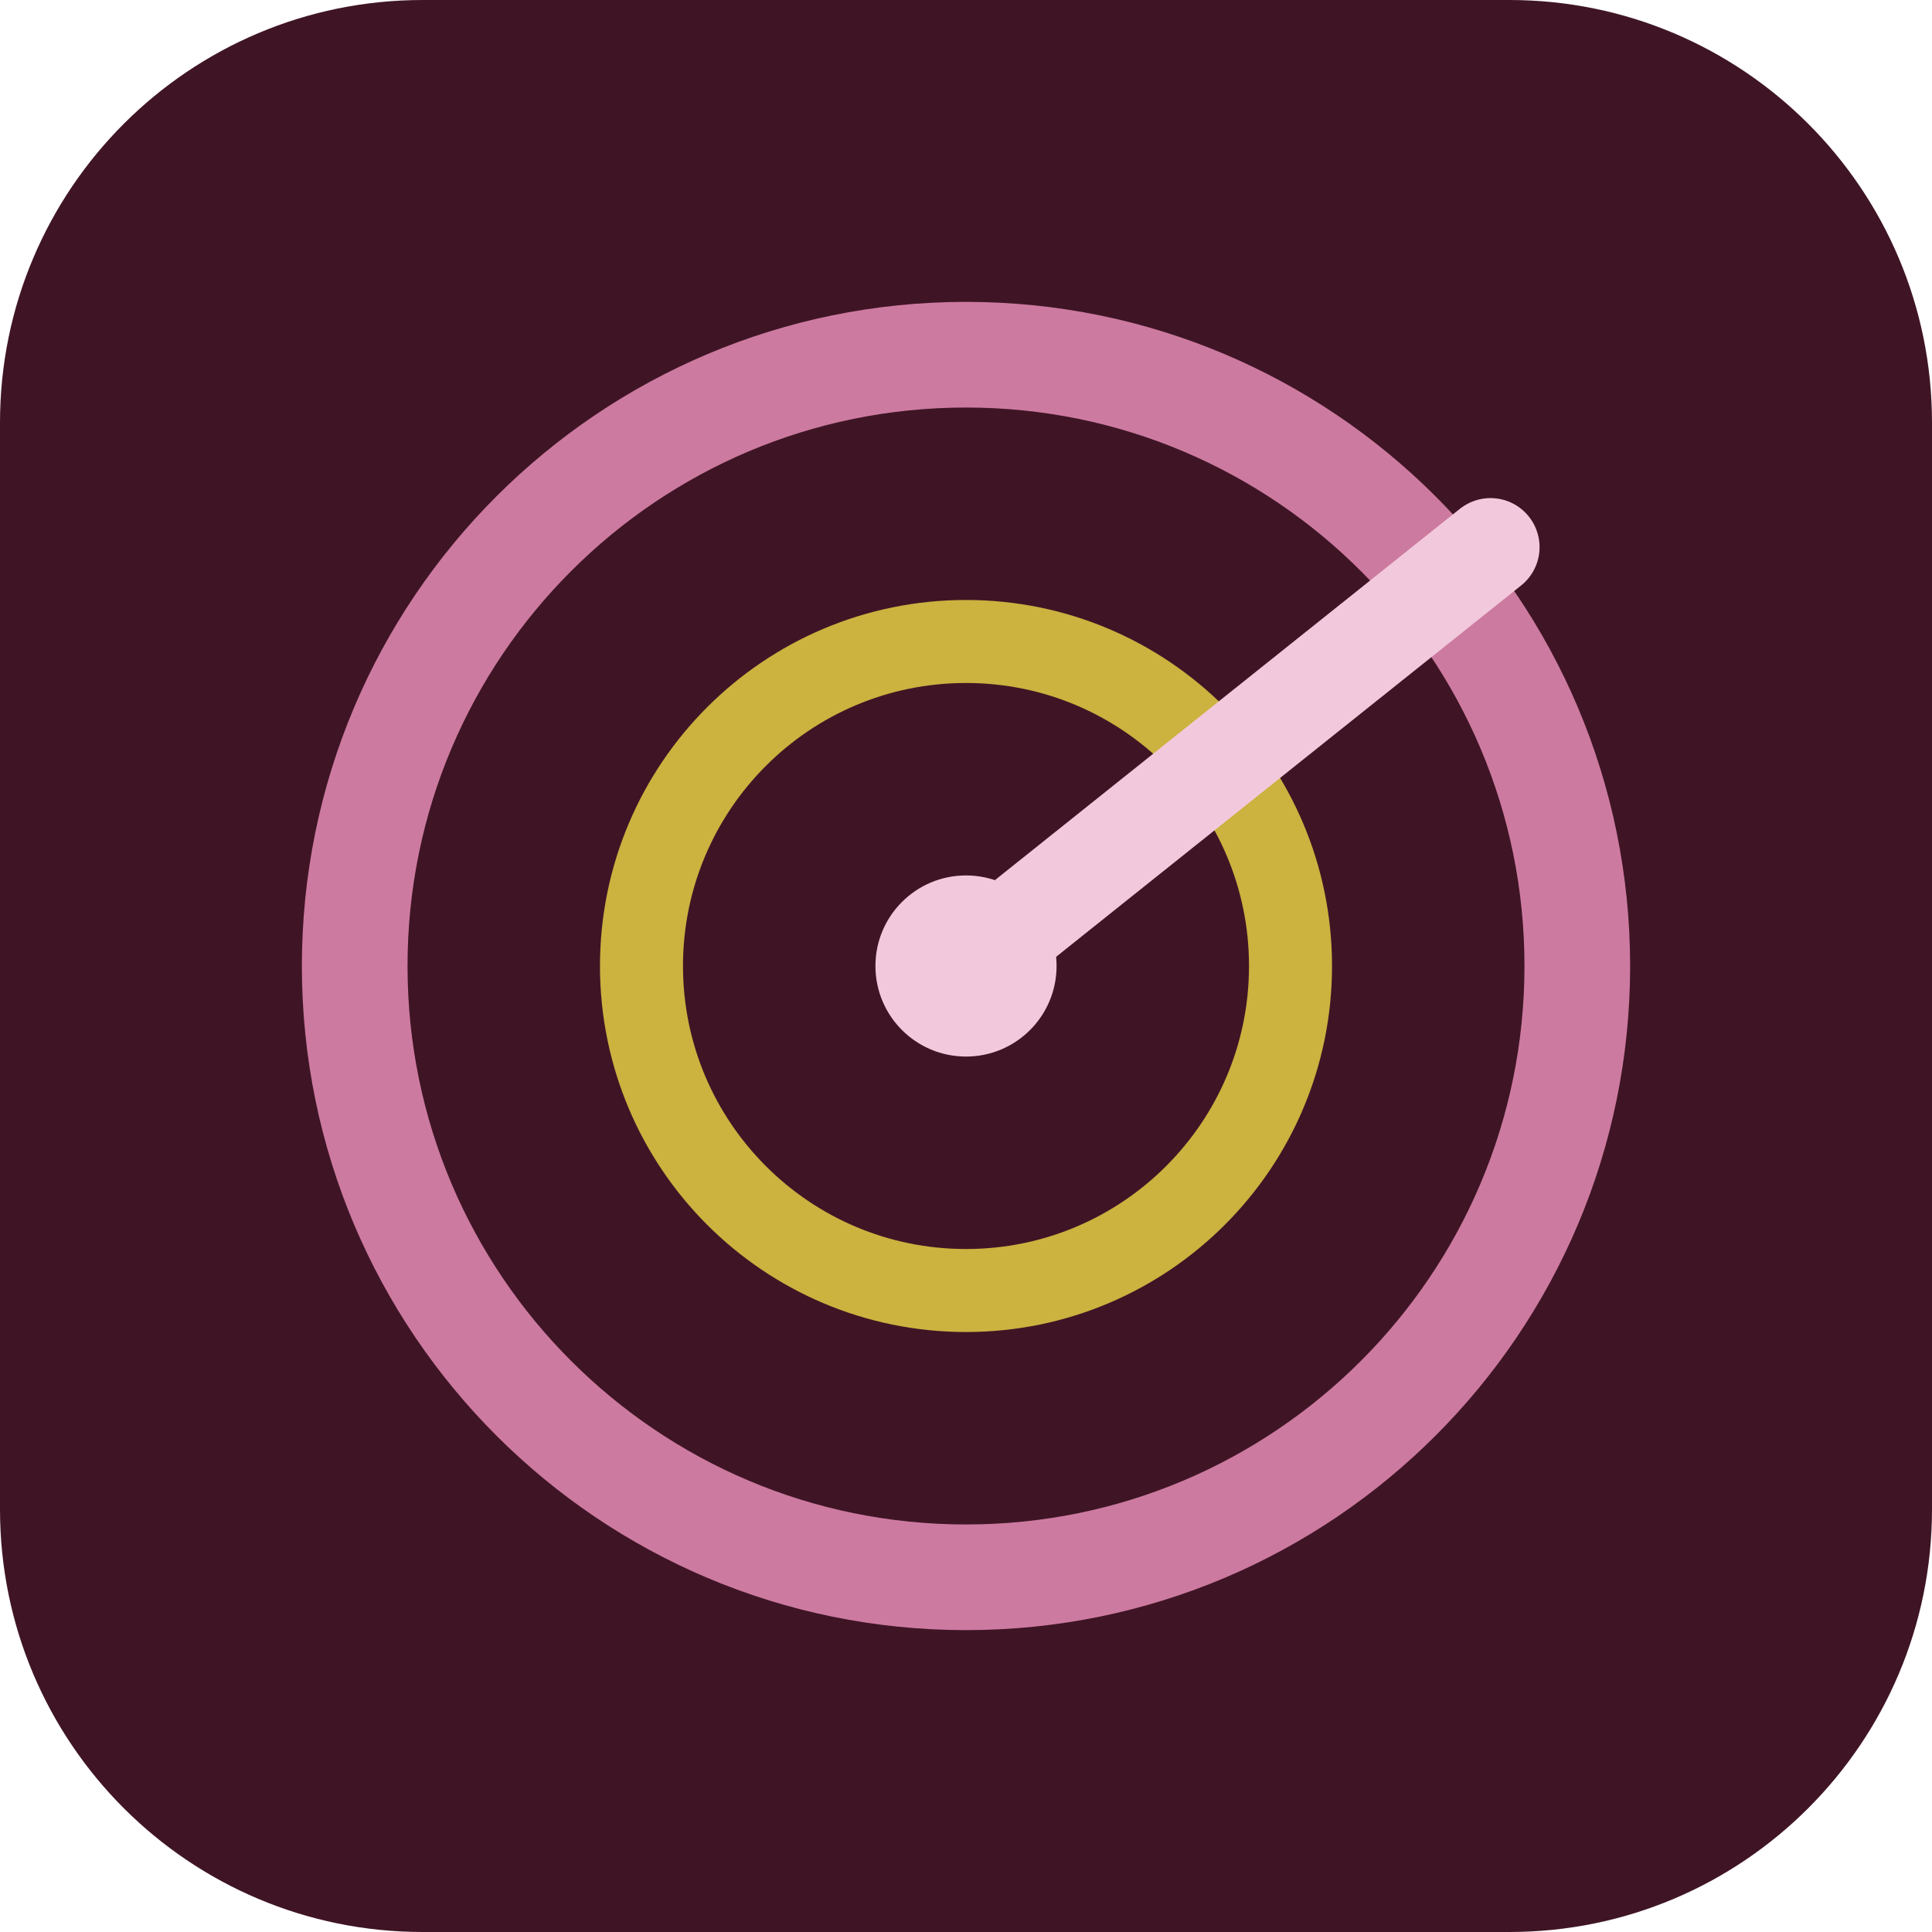
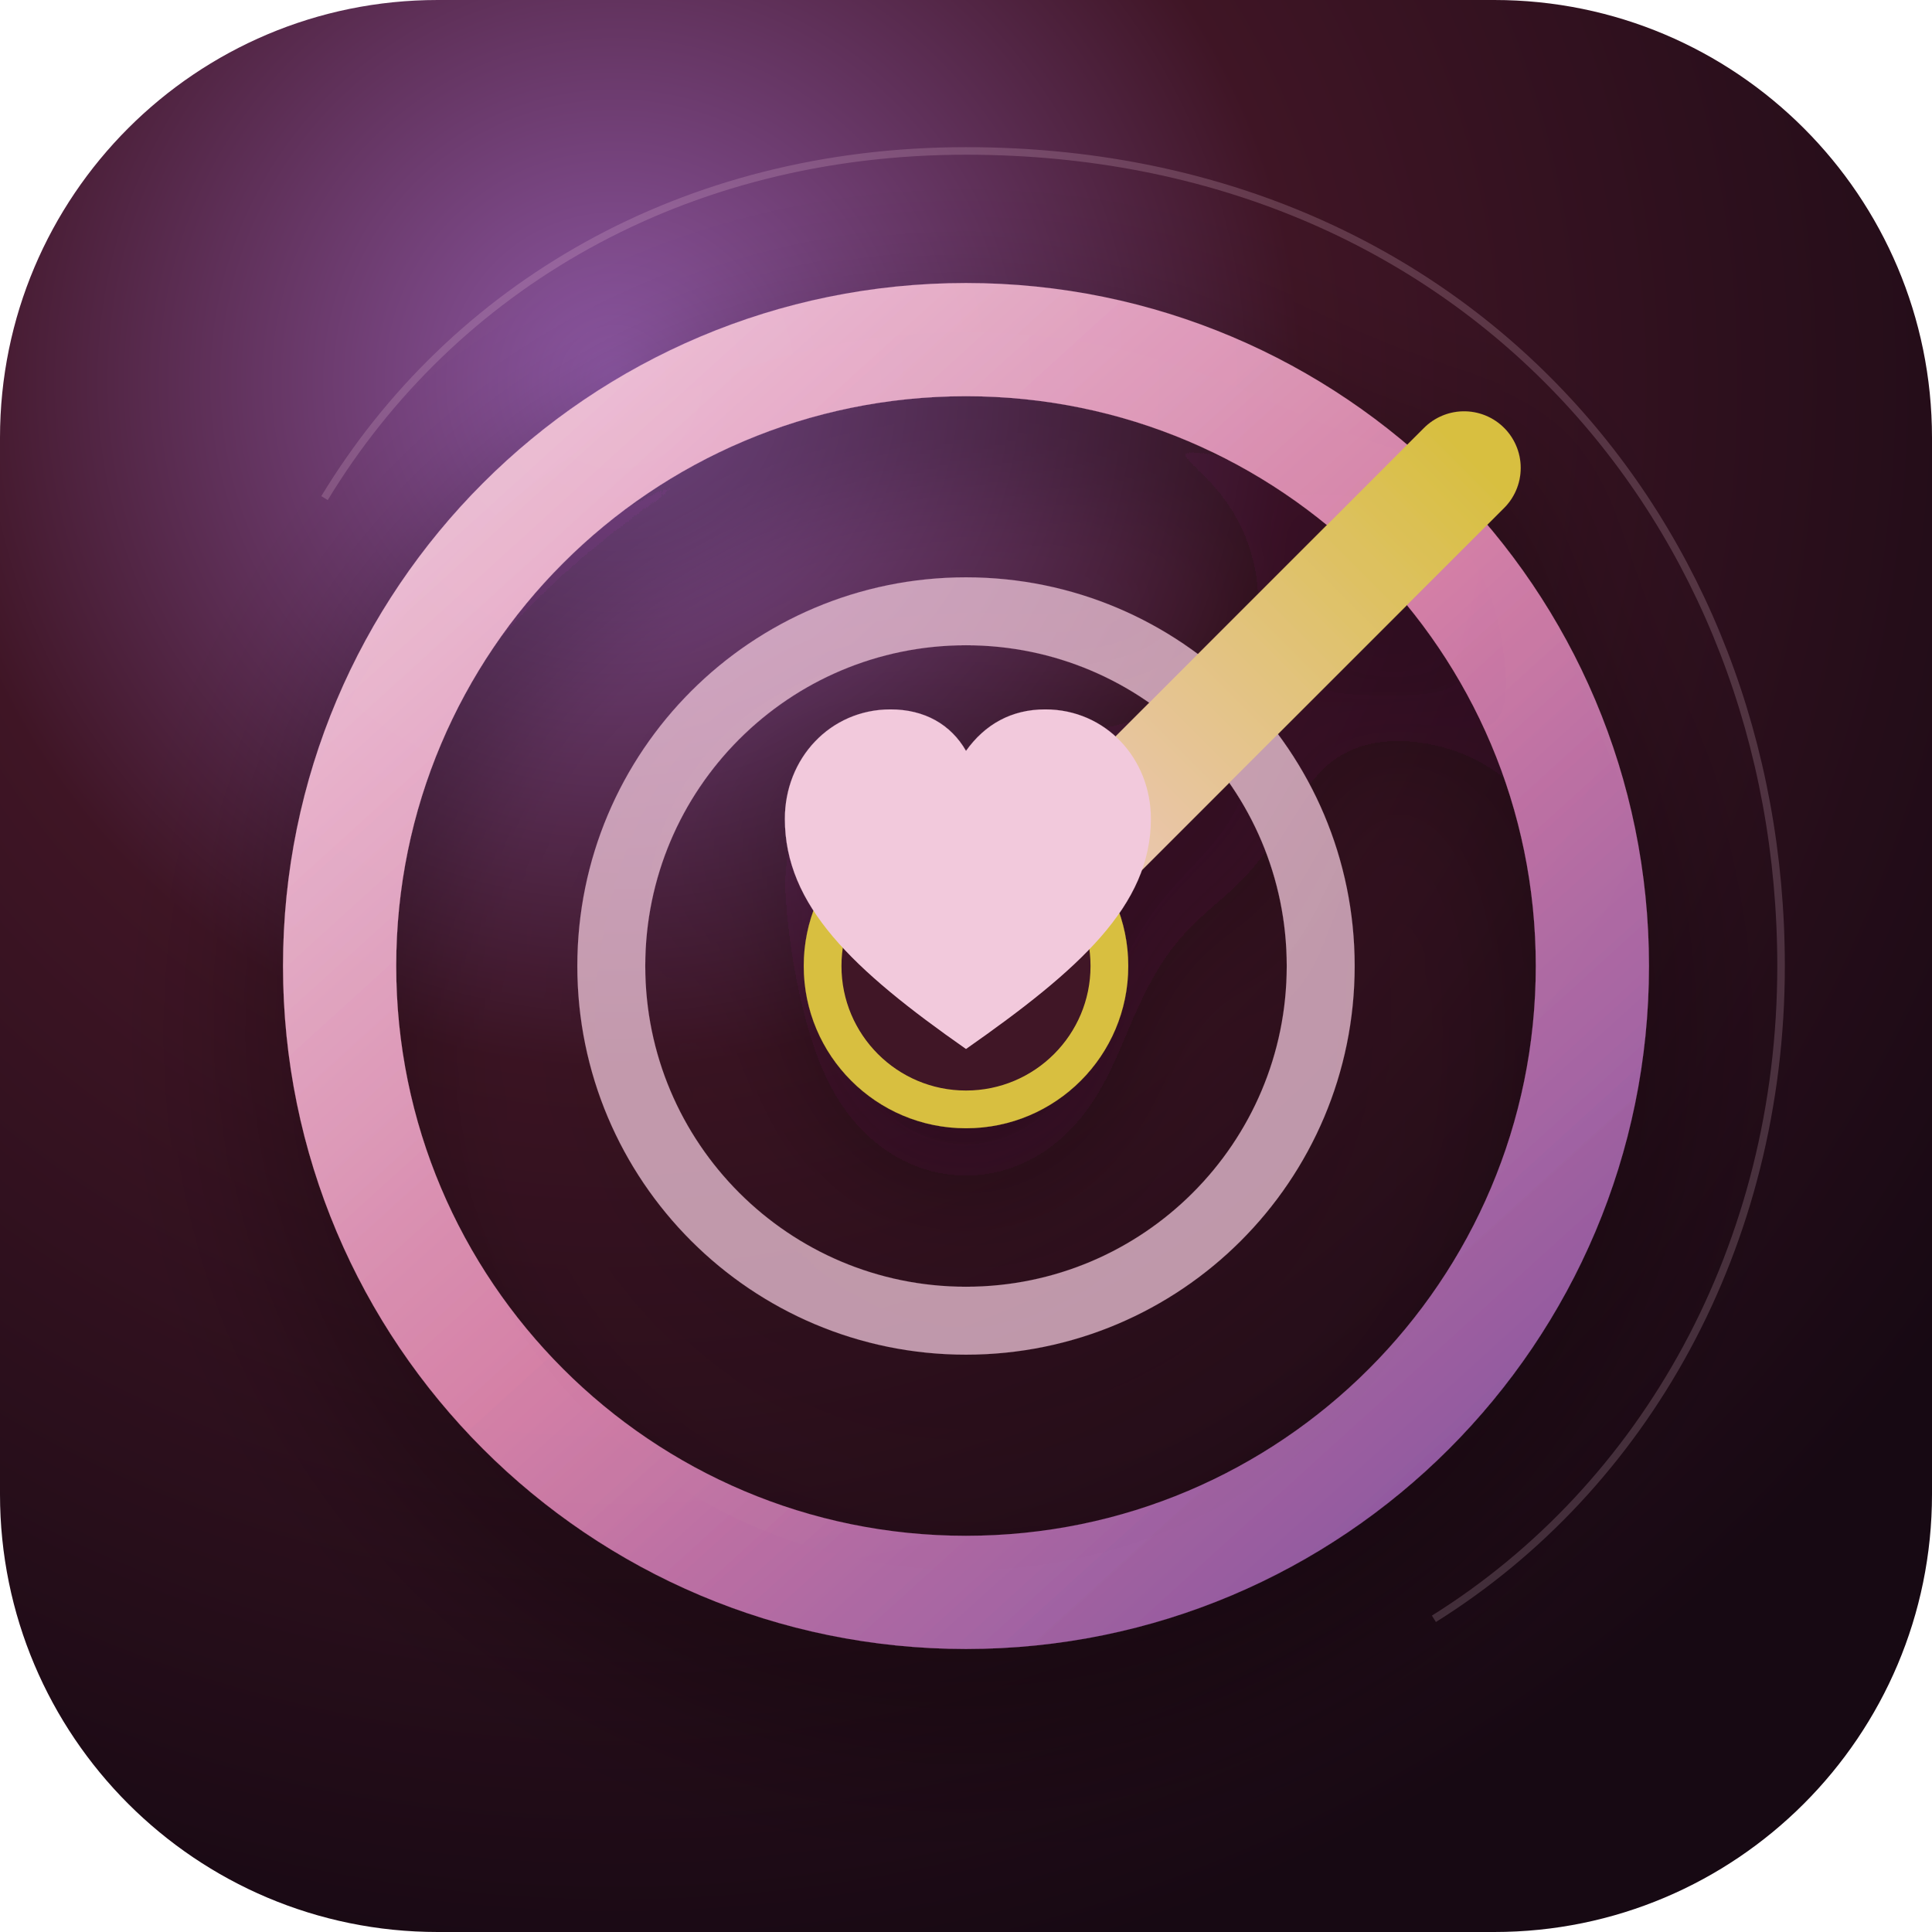
- <svg xmlns="http://www.w3.org/2000/svg" viewBox="0 0 512 512" role="img" aria-label="wtfradar icon">
-   <rect width="512" height="512" rx="112" fill="#3F1525" />
-   <circle cx="256" cy="256" r="162" fill="none" stroke="#D982AA" stroke-width="28" opacity=".92" />
-   <circle cx="256" cy="256" r="86" fill="none" stroke="#D8BF41" stroke-width="22" opacity=".92" />
-   <circle cx="256" cy="256" r="24" fill="#F2C9DC" />
-   <path d="M256 256 395 145" stroke="#F2C9DC" stroke-width="26" stroke-linecap="round" />
+ <svg xmlns="http://www.w3.org/2000/svg" viewBox="0 0 512 512" role="img" aria-labelledby="title desc">
+   <defs>
+     <radialGradient id="bg" cx="32%" cy="20%" r="84%">
+       <stop offset="0%" stop-color="#8E58A5" />
+       <stop offset="42%" stop-color="#3F1525" />
+       <stop offset="100%" stop-color="#170913" />
+     </radialGradient>
+     <linearGradient id="ring" x1="116" y1="104" x2="392" y2="408" gradientUnits="userSpaceOnUse">
+       <stop offset="0%" stop-color="#F2C9DC" />
+       <stop offset="52%" stop-color="#D982AA" />
+       <stop offset="100%" stop-color="#8E58A5" />
+     </linearGradient>
+     <linearGradient id="sweep" x1="250" y1="262" x2="390" y2="122" gradientUnits="userSpaceOnUse">
+       <stop offset="0%" stop-color="#F2C9DC" />
+       <stop offset="100%" stop-color="#D8BF41" />
+     </linearGradient>
+     <filter id="softShadow" x="-20%" y="-20%" width="140%" height="140%">
+       <feDropShadow dx="0" dy="18" stdDeviation="22" flood-color="#170913" flood-opacity=".45" />
+     </filter>
+   </defs>
+   <rect width="512" height="512" rx="116" fill="url(#bg)" />
+   <path d="M86 132C120 76 181 40 256 40c132 0 216 99 216 216 0 74-36 138-92 173" fill="none" stroke="#F2C9DC" stroke-width="2" opacity=".2" />
+   <g filter="url(#softShadow)">
+     <circle cx="256" cy="256" r="166" fill="none" stroke="url(#ring)" stroke-width="30" opacity=".96" />
+     <circle cx="256" cy="256" r="94" fill="none" stroke="#F2C9DC" stroke-width="18" opacity=".72" />
+     <path d="M256 256 388 124" stroke="url(#sweep)" stroke-width="30" stroke-linecap="round" />
+     <circle cx="256" cy="256" r="38" fill="#3F1525" stroke="#D8BF41" stroke-width="10" />
+     <path d="M256 278c-30-21-48-38-48-61 0-16 12-29 28-29 9 0 16 4 20 11 5-7 12-11 21-11 16 0 28 13 28 29 0 23-19 40-49 61Z" fill="#F2C9DC" />
+   </g>
</svg>
